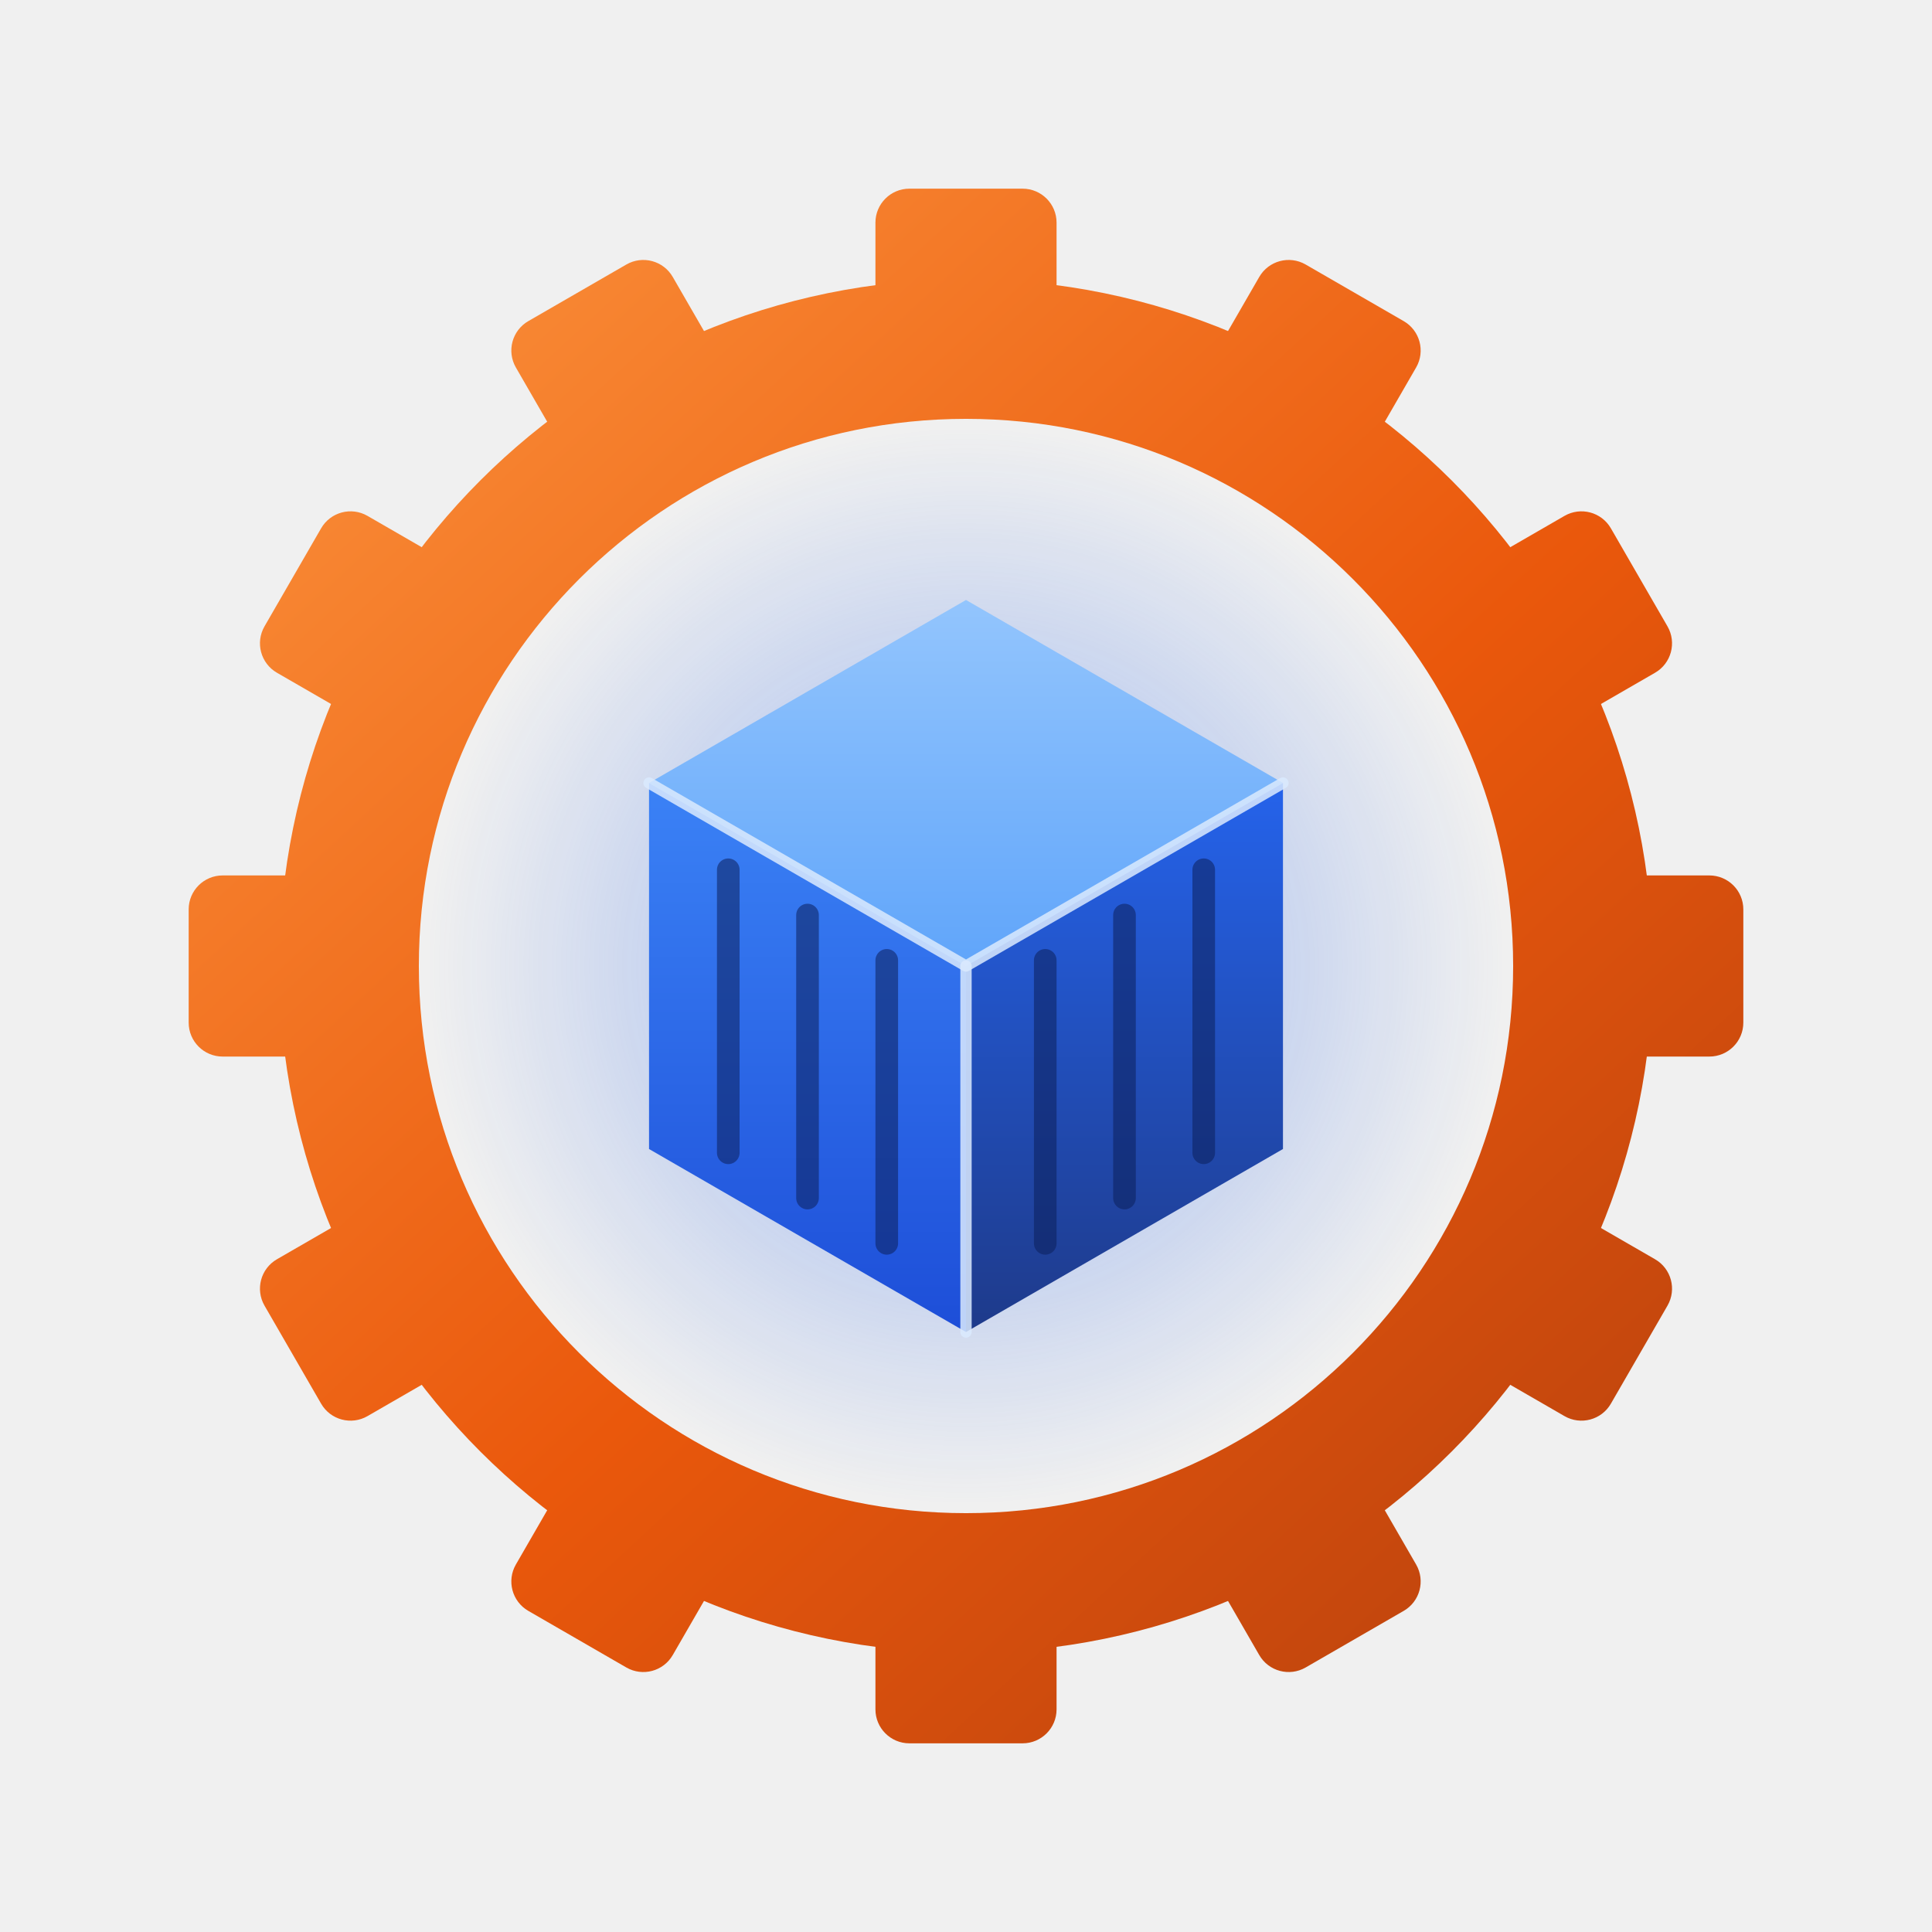
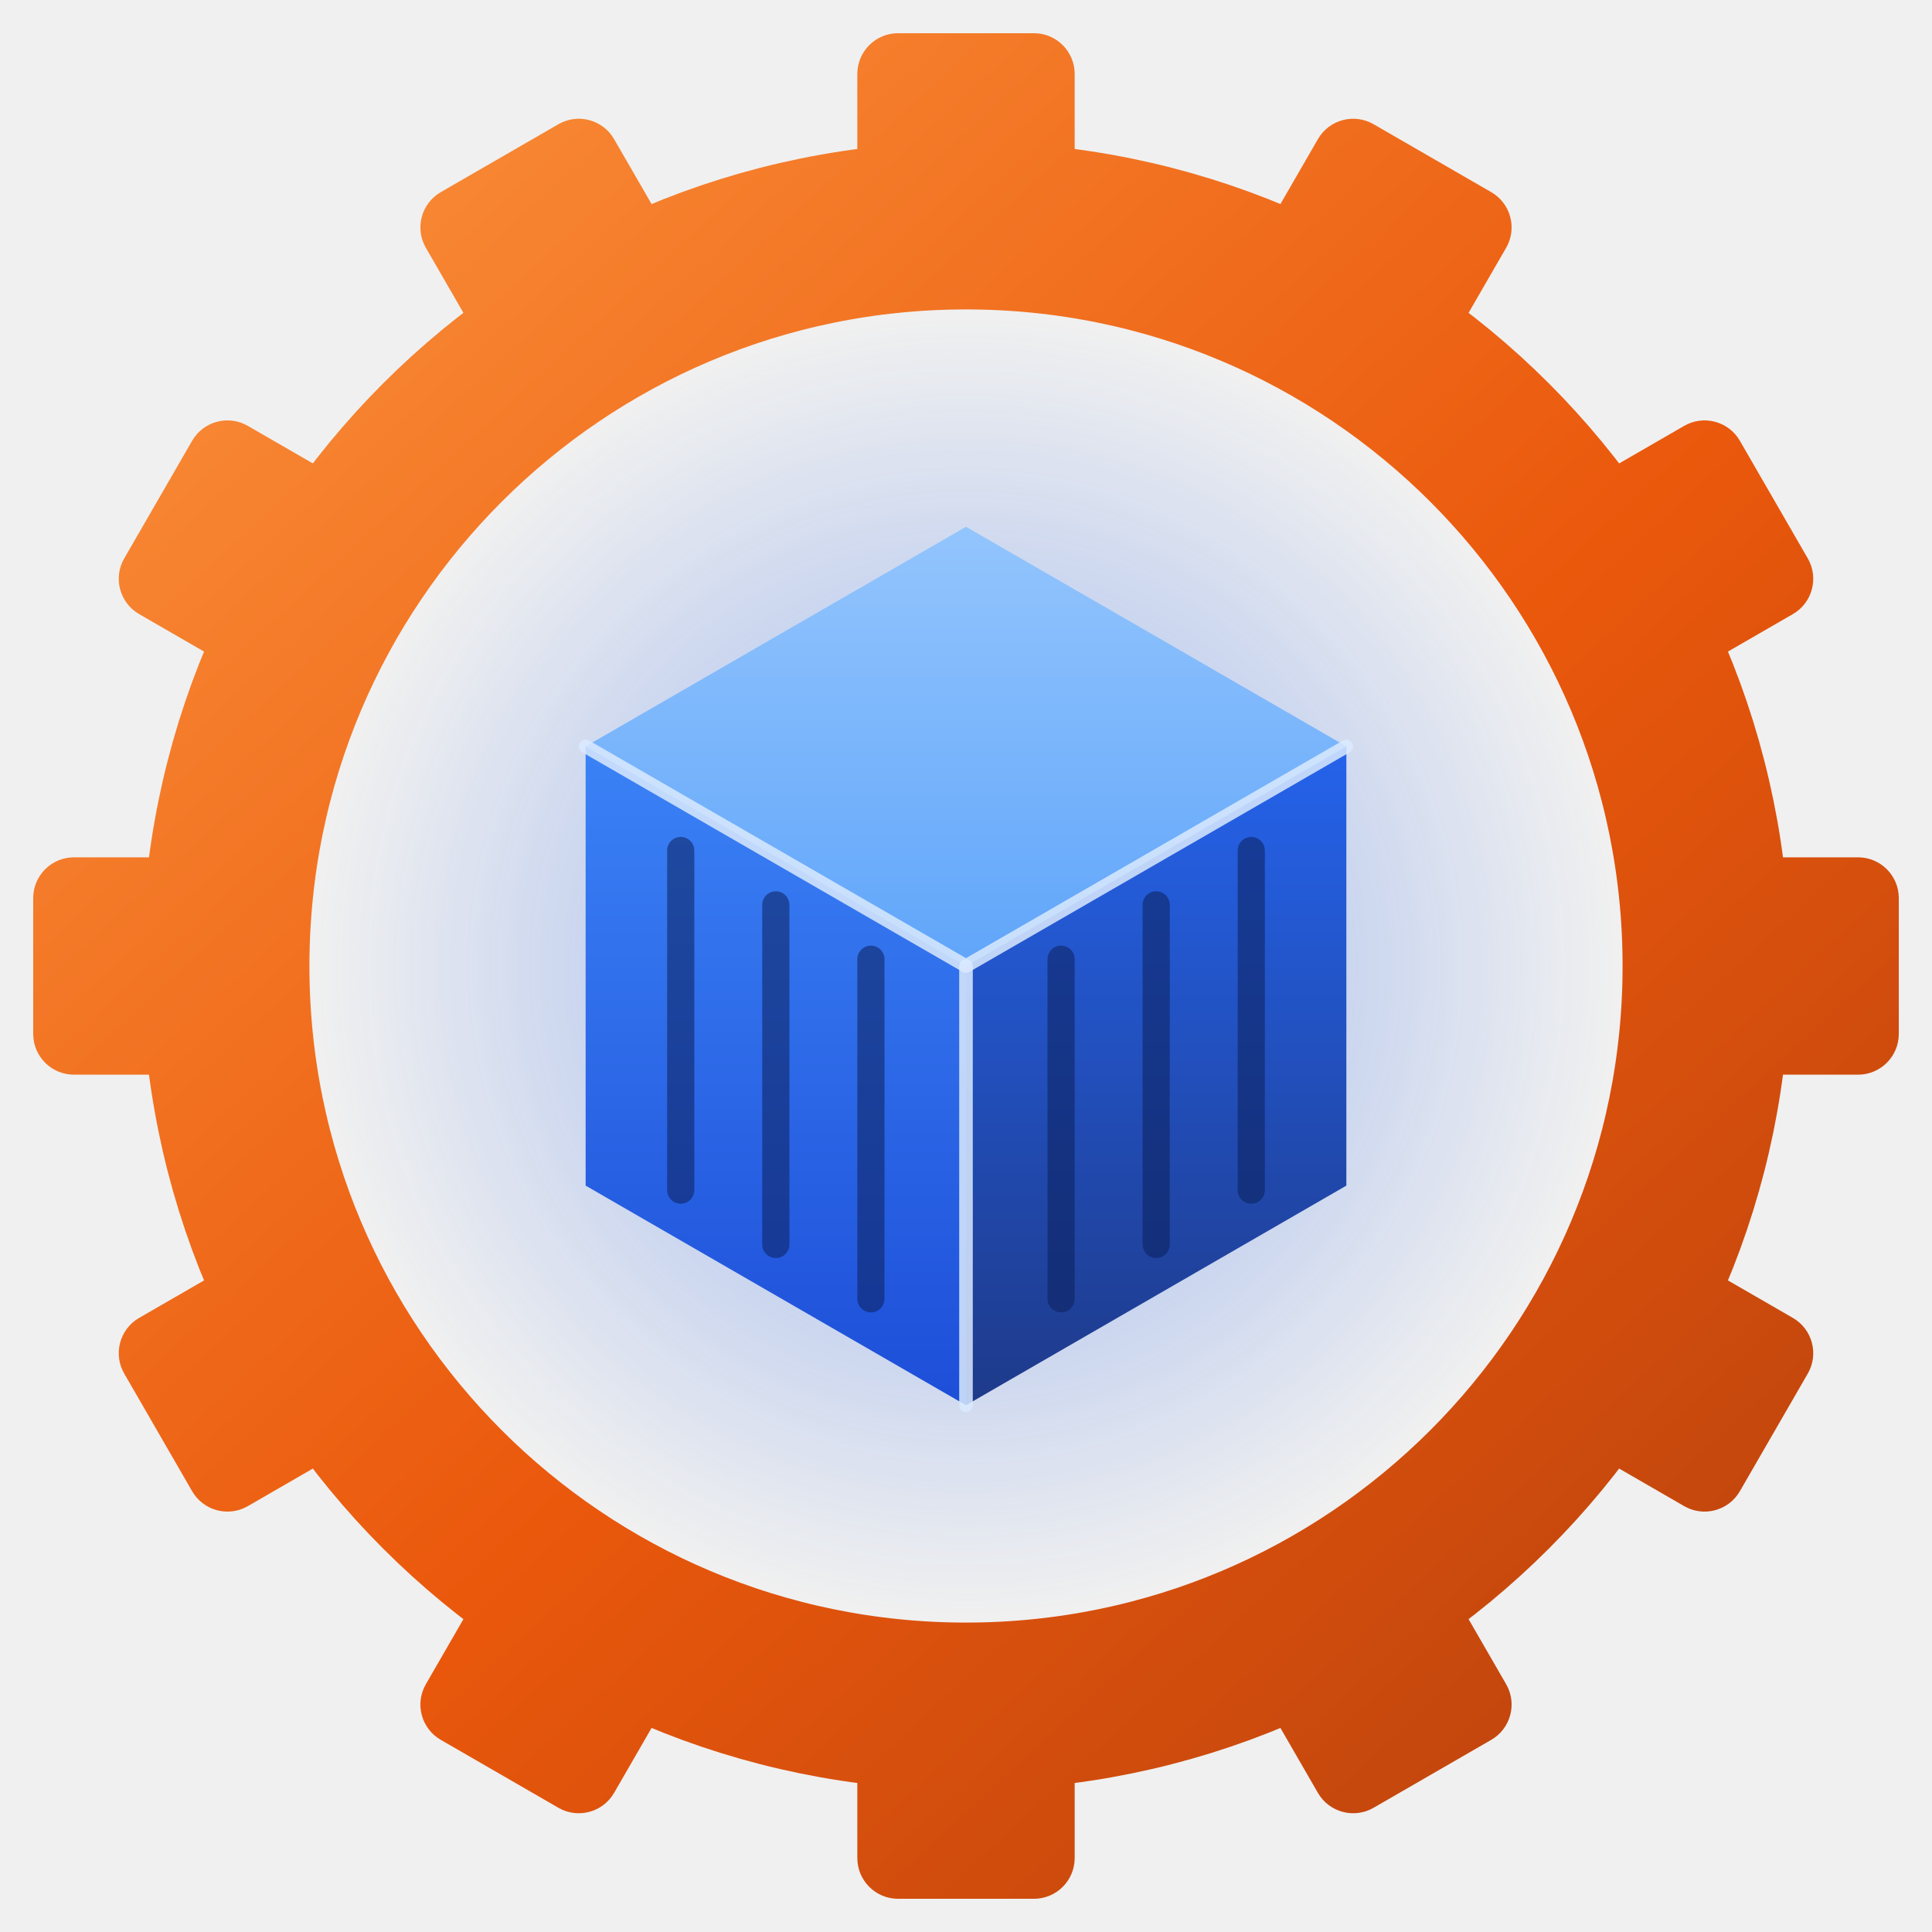
<svg xmlns="http://www.w3.org/2000/svg" xmlns:xlink="http://www.w3.org/1999/xlink" width="1024" height="1024" viewBox="0 0 1024 1024">
  <defs>
    <linearGradient id="cog" gradientUnits="userSpaceOnUse" x1="150" y1="120" x2="874" y2="904">
      <stop offset="0" stop-color="#FB923C" />
      <stop offset="0.55" stop-color="#EA580C" />
      <stop offset="1" stop-color="#B7410E" />
    </linearGradient>
    <radialGradient id="glow" cx="0.5" cy="0.5" r="0.5">
      <stop offset="0" stop-color="#38BDF8" stop-opacity="0.55" />
      <stop offset="0.6" stop-color="#2563EB" stop-opacity="0.18" />
      <stop offset="1" stop-color="#2563EB" stop-opacity="0" />
    </radialGradient>
    <linearGradient id="top" x1="0" y1="0" x2="0" y2="1">
      <stop offset="0" stop-color="#93C5FD" />
      <stop offset="1" stop-color="#60A5FA" />
    </linearGradient>
    <linearGradient id="left" x1="0" y1="0" x2="0" y2="1">
      <stop offset="0" stop-color="#3B82F6" />
      <stop offset="1" stop-color="#1D4ED8" />
    </linearGradient>
    <linearGradient id="right" x1="0" y1="0" x2="0" y2="1">
      <stop offset="0" stop-color="#2563EB" />
      <stop offset="1" stop-color="#1E3A8A" />
    </linearGradient>
    <rect id="tooth" x="464" y="100" width="96" height="110" rx="18" />
  </defs>
-   <mask id="cogShape" maskUnits="userSpaceOnUse" x="0" y="0" width="1024" height="1024">
-     <g fill="#fff">
-       <use xlink:href="#tooth" />
-       <use xlink:href="#tooth" transform="rotate(30 512 512)" />
-       <use xlink:href="#tooth" transform="rotate(60 512 512)" />
-       <use xlink:href="#tooth" transform="rotate(90 512 512)" />
-       <use xlink:href="#tooth" transform="rotate(120 512 512)" />
-       <use xlink:href="#tooth" transform="rotate(150 512 512)" />
-       <use xlink:href="#tooth" transform="rotate(180 512 512)" />
-       <use xlink:href="#tooth" transform="rotate(210 512 512)" />
-       <use xlink:href="#tooth" transform="rotate(240 512 512)" />
-       <use xlink:href="#tooth" transform="rotate(270 512 512)" />
-       <use xlink:href="#tooth" transform="rotate(300 512 512)" />
-       <use xlink:href="#tooth" transform="rotate(330 512 512)" />
+   <g transform="translate(512 512) scale(1.2) translate(-512 -512)">
+     <mask id="cogShape" maskUnits="userSpaceOnUse" x="0" y="0" width="1024" height="1024">
+       <g fill="#fff">
+         <use xlink:href="#tooth" />
+         <use xlink:href="#tooth" transform="rotate(30 512 512)" />
+         <use xlink:href="#tooth" transform="rotate(60 512 512)" />
+         <use xlink:href="#tooth" transform="rotate(90 512 512)" />
+         <use xlink:href="#tooth" transform="rotate(120 512 512)" />
+         <use xlink:href="#tooth" transform="rotate(150 512 512)" />
+         <use xlink:href="#tooth" transform="rotate(180 512 512)" />
+         <use xlink:href="#tooth" transform="rotate(210 512 512)" />
+         <use xlink:href="#tooth" transform="rotate(240 512 512)" />
+         <use xlink:href="#tooth" transform="rotate(270 512 512)" />
+         <use xlink:href="#tooth" transform="rotate(300 512 512)" />
+         <use xlink:href="#tooth" transform="rotate(330 512 512)" />
+       </g>
+       <circle cx="512" cy="512" r="327" fill="none" stroke="#fff" stroke-width="74" />
+     </mask>
+     <rect x="0" y="0" width="1024" height="1024" fill="url(#cog)" mask="url(#cogShape)" />
+     <circle cx="512" cy="512" r="286" fill="url(#glow)" />
+     <g stroke-linejoin="round">
+       <polygon points="512,318 680,415 512,512 344,415" fill="url(#top)" />
+       <polygon points="344,415 512,512 512,706 344,609" fill="url(#left)" />
+       <polygon points="512,512 680,415 680,609 512,706" fill="url(#right)" />
    </g>
-     <circle cx="512" cy="512" r="327" fill="none" stroke="#fff" stroke-width="74" />
-   </mask>
-   <rect x="0" y="0" width="1024" height="1024" fill="url(#cog)" mask="url(#cogShape)" />
-   <circle cx="512" cy="512" r="286" fill="url(#glow)" />
-   <g stroke-linejoin="round">
-     <polygon points="512,318 680,415 512,512 344,415" fill="url(#top)" />
-     <polygon points="344,415 512,512 512,706 344,609" fill="url(#left)" />
-     <polygon points="512,512 680,415 680,609 512,706" fill="url(#right)" />
-   </g>
-   <g stroke="#0B1F5C" stroke-opacity="0.55" stroke-width="12" stroke-linecap="round">
-     <line x1="386" y1="461" x2="386" y2="611" />
-     <line x1="428" y1="485" x2="428" y2="635" />
-     <line x1="470" y1="509" x2="470" y2="659" />
-     <line x1="554" y1="509" x2="554" y2="659" />
-     <line x1="596" y1="485" x2="596" y2="635" />
-     <line x1="638" y1="461" x2="638" y2="611" />
-   </g>
-   <g fill="none" stroke="#DBEAFE" stroke-opacity="0.85" stroke-width="6" stroke-linecap="round" stroke-linejoin="round">
-     <polyline points="344,415 512,512 680,415" />
-     <line x1="512" y1="512" x2="512" y2="706" />
+     <g stroke="#0B1F5C" stroke-opacity="0.55" stroke-width="12" stroke-linecap="round">
+       <line x1="386" y1="461" x2="386" y2="611" />
+       <line x1="428" y1="485" x2="428" y2="635" />
+       <line x1="470" y1="509" x2="470" y2="659" />
+       <line x1="554" y1="509" x2="554" y2="659" />
+       <line x1="596" y1="485" x2="596" y2="635" />
+       <line x1="638" y1="461" x2="638" y2="611" />
+     </g>
+     <g fill="none" stroke="#DBEAFE" stroke-opacity="0.85" stroke-width="6" stroke-linecap="round" stroke-linejoin="round">
+       <polyline points="344,415 512,512 680,415" />
+       <line x1="512" y1="512" x2="512" y2="706" />
+     </g>
  </g>
</svg>
